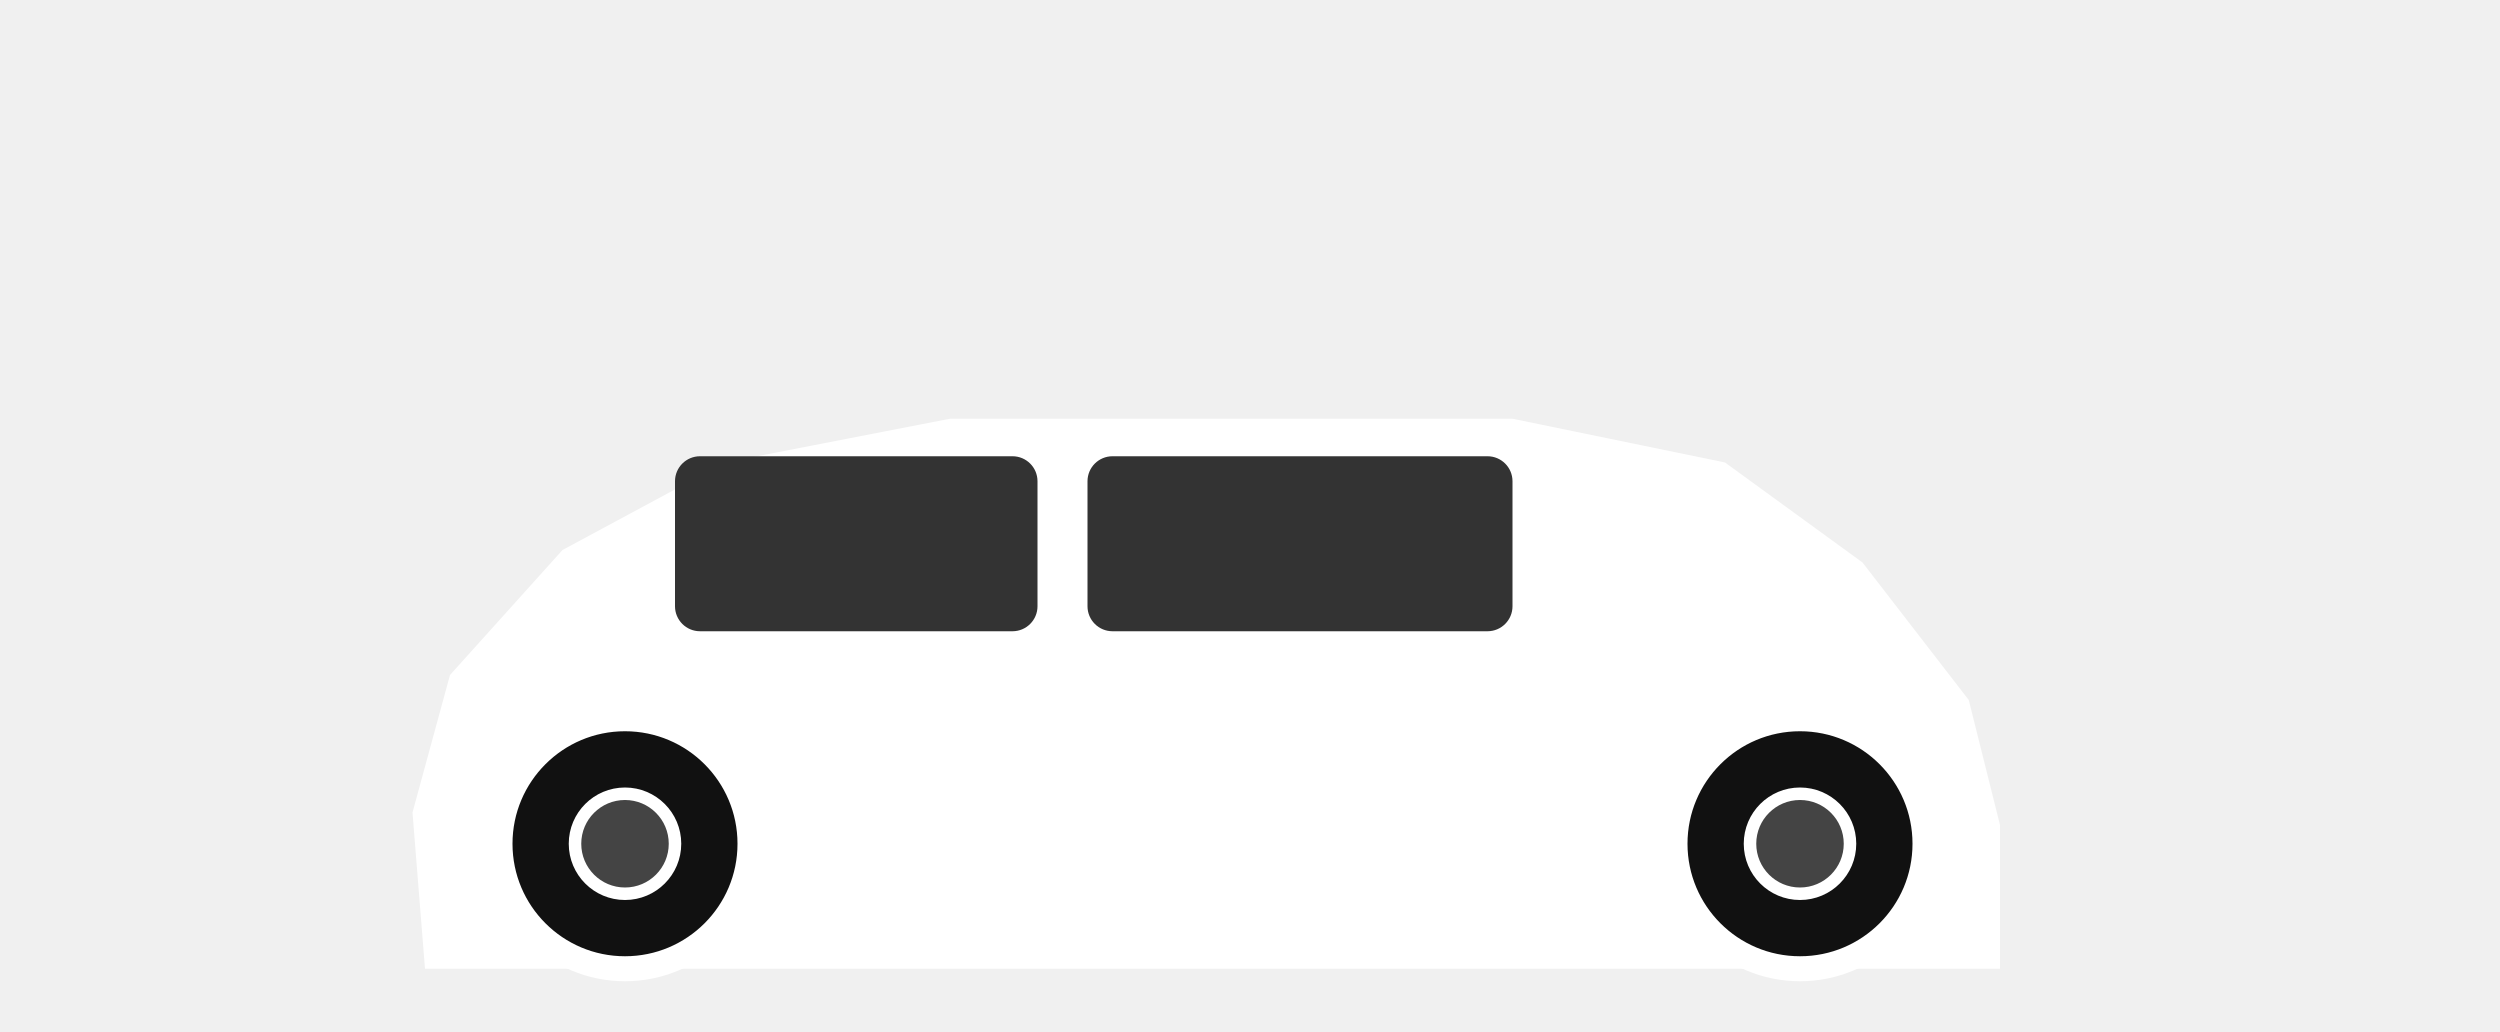
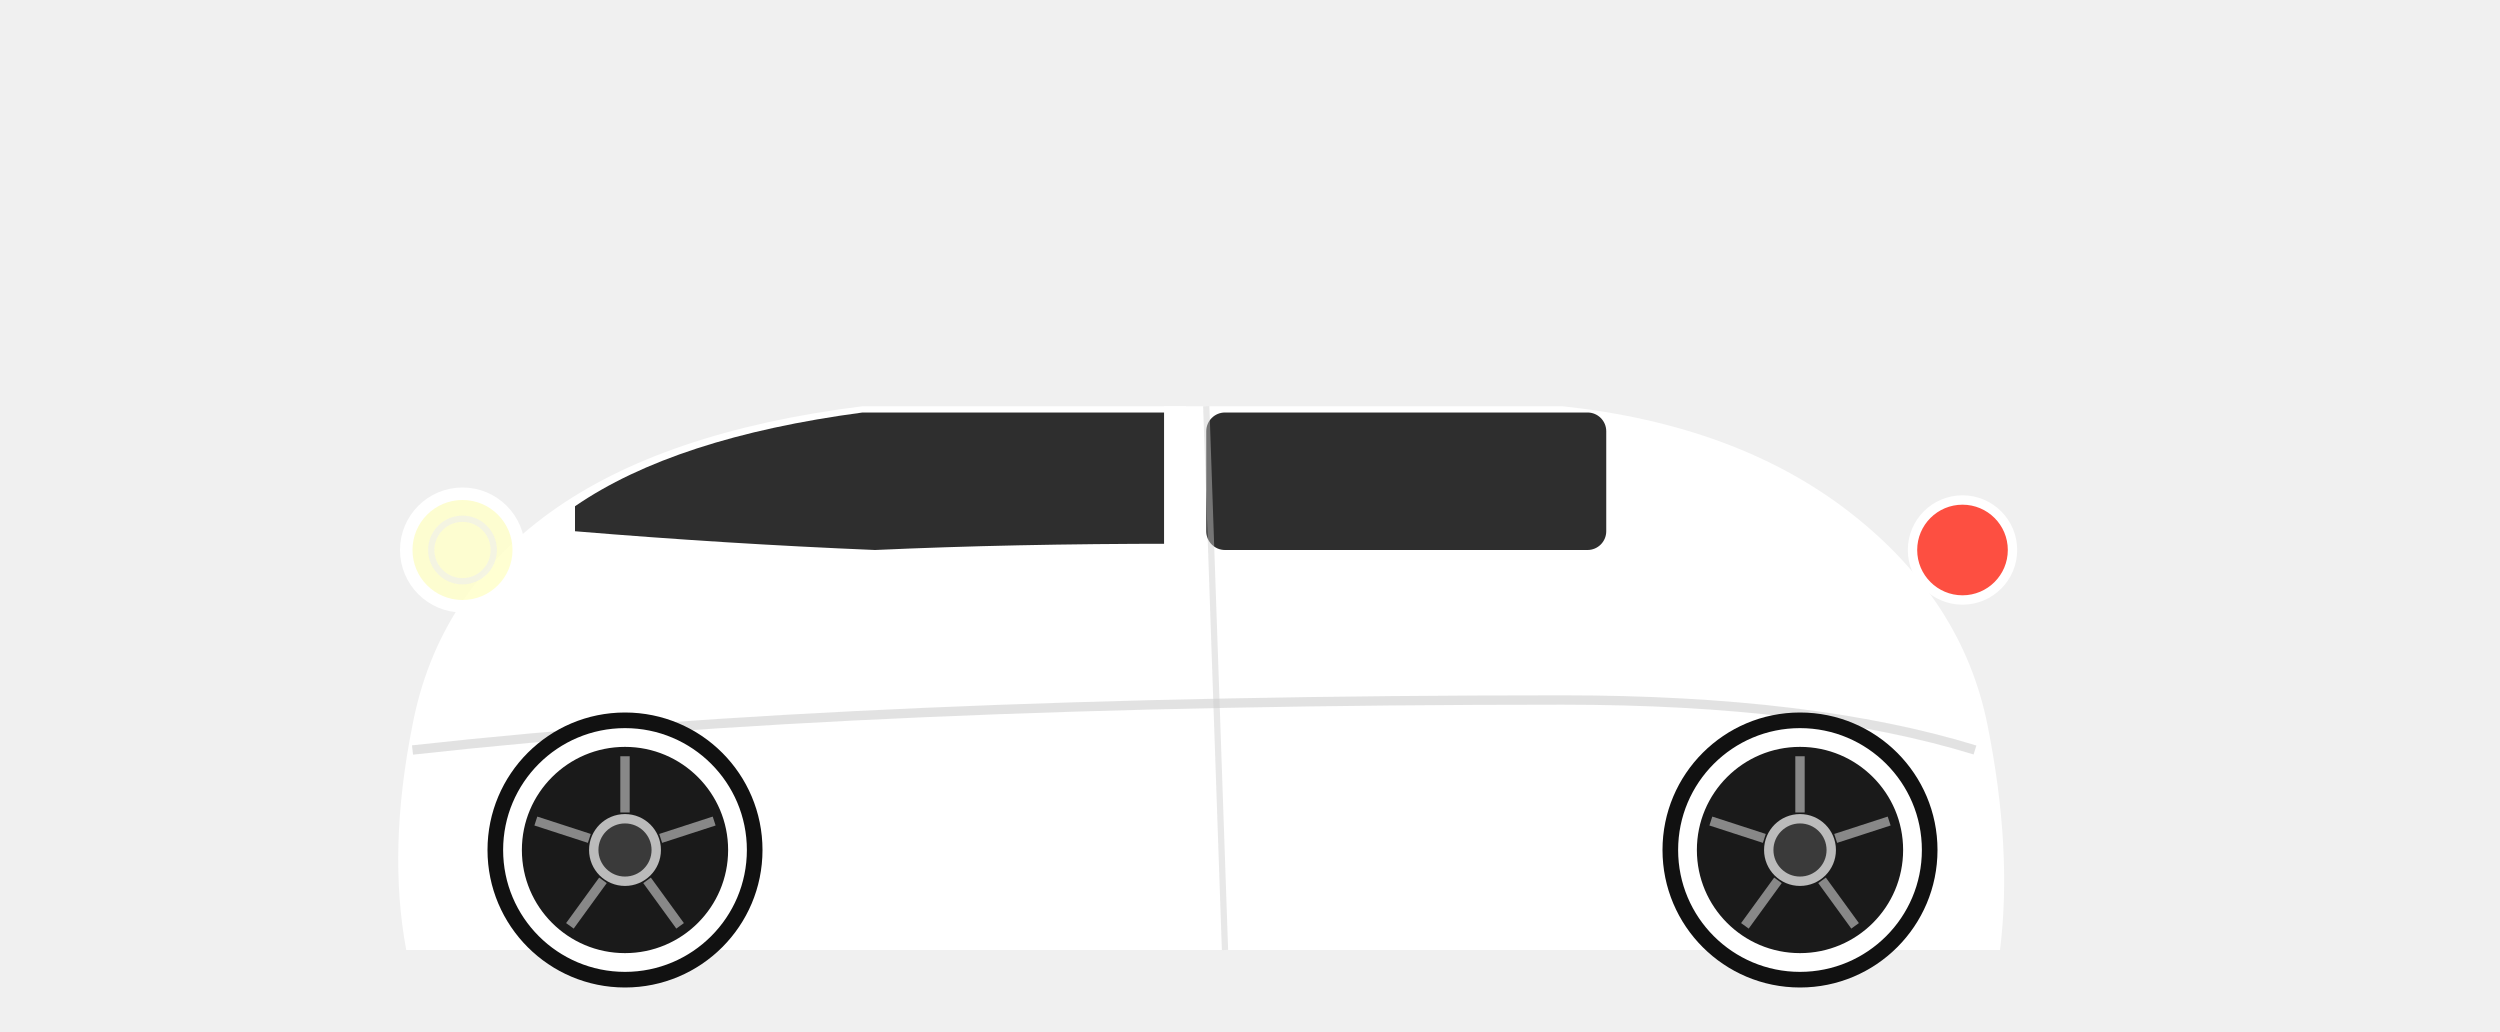
<svg xmlns="http://www.w3.org/2000/svg" viewBox="0 0 400 165">
-   <path d="M68,155 L66,130 L72,108 L90,88 L116,74 L152,67 L242,67 L276,74 L298,90 L315,112 L320,132 L320,155 Z" fill="white" />
-   <rect x="108" y="73" width="58" height="28" rx="4" fill="#333" />
-   <rect x="174" y="73" width="68" height="28" rx="4" fill="#333" />
-   <circle cx="100" cy="135" r="20" fill="#111" stroke="white" stroke-width="4" />
-   <circle cx="288" cy="135" r="20" fill="#111" stroke="white" stroke-width="4" />
-   <circle cx="100" cy="135" r="8" fill="#444" stroke="white" stroke-width="2" />
-   <circle cx="288" cy="135" r="8" fill="#444" stroke="white" stroke-width="2" />
+   <path d="M 65,152 Q 62,136 66,116 Q 70,95 88,82 Q 106,69 138,65 L 250,65 Q 278,68 296,82 Q 314,96 318,116 Q 322,136 320,152 Z" fill="white" />
+   <path d="M 92,81 Q 108,70 138,66 L 188,66 L 188,87 Q 162,87 140,88 Q 116,87 92,85 Z" fill="#2e2e2e" />
+   <line x1="188" y1="65" x2="188" y2="88" stroke="white" stroke-width="3.5" />
+   <rect x="193" y="66" width="64" height="22" rx="3" fill="#2e2e2e" />
+   <path d="M 66,120 Q 138,112 250,112 Q 290,112 316,120" stroke="#bbb" stroke-width="1.5" fill="none" opacity="0.42" />
+   <line x1="193" y1="65" x2="196" y2="152" stroke="#ccc" stroke-width="1" opacity="0.45" />
+   <circle cx="74" cy="88" r="9" fill="#ffffcc" opacity="0.88" />
+   <circle cx="74" cy="88" r="9" fill="none" stroke="white" stroke-width="2" />
+   <circle cx="74" cy="88" r="5" fill="none" stroke="#eee" stroke-width="1" opacity="0.6" />
+   <circle cx="314" cy="88" r="8" fill="#ff3322" opacity="0.85" />
+   <circle cx="314" cy="88" r="8" fill="none" stroke="white" stroke-width="1.5" />
+   <circle cx="100" cy="136" r="22" fill="#111" />
+   <circle cx="288" cy="136" r="22" fill="#111" />
+   <g transform="translate(100,136)">
+     <circle r="18" fill="#1a1a1a" stroke="white" stroke-width="3" />
+     <circle r="5" fill="#3a3a3a" stroke="#bbb" stroke-width="1.5" />
+     <g stroke="#888" stroke-width="1.5">
+       <line x1="0" y1="-6" x2="0" y2="-15" />
+       <line x1="0" y1="-6" x2="0" y2="-15" transform="rotate(72)" />
+       <line x1="0" y1="-6" x2="0" y2="-15" transform="rotate(144)" />
+       <line x1="0" y1="-6" x2="0" y2="-15" transform="rotate(216)" />
+       <line x1="0" y1="-6" x2="0" y2="-15" transform="rotate(288)" />
+     </g>
+   </g>
+   <g transform="translate(288,136)">
+     <circle r="18" fill="#1a1a1a" stroke="white" stroke-width="3" />
+     <circle r="5" fill="#3a3a3a" stroke="#bbb" stroke-width="1.5" />
+     <g stroke="#888" stroke-width="1.5">
+       <line x1="0" y1="-6" x2="0" y2="-15" />
+       <line x1="0" y1="-6" x2="0" y2="-15" transform="rotate(72)" />
+       <line x1="0" y1="-6" x2="0" y2="-15" transform="rotate(144)" />
+       <line x1="0" y1="-6" x2="0" y2="-15" transform="rotate(216)" />
+       <line x1="0" y1="-6" x2="0" y2="-15" transform="rotate(288)" />
+     </g>
+   </g>
</svg>
